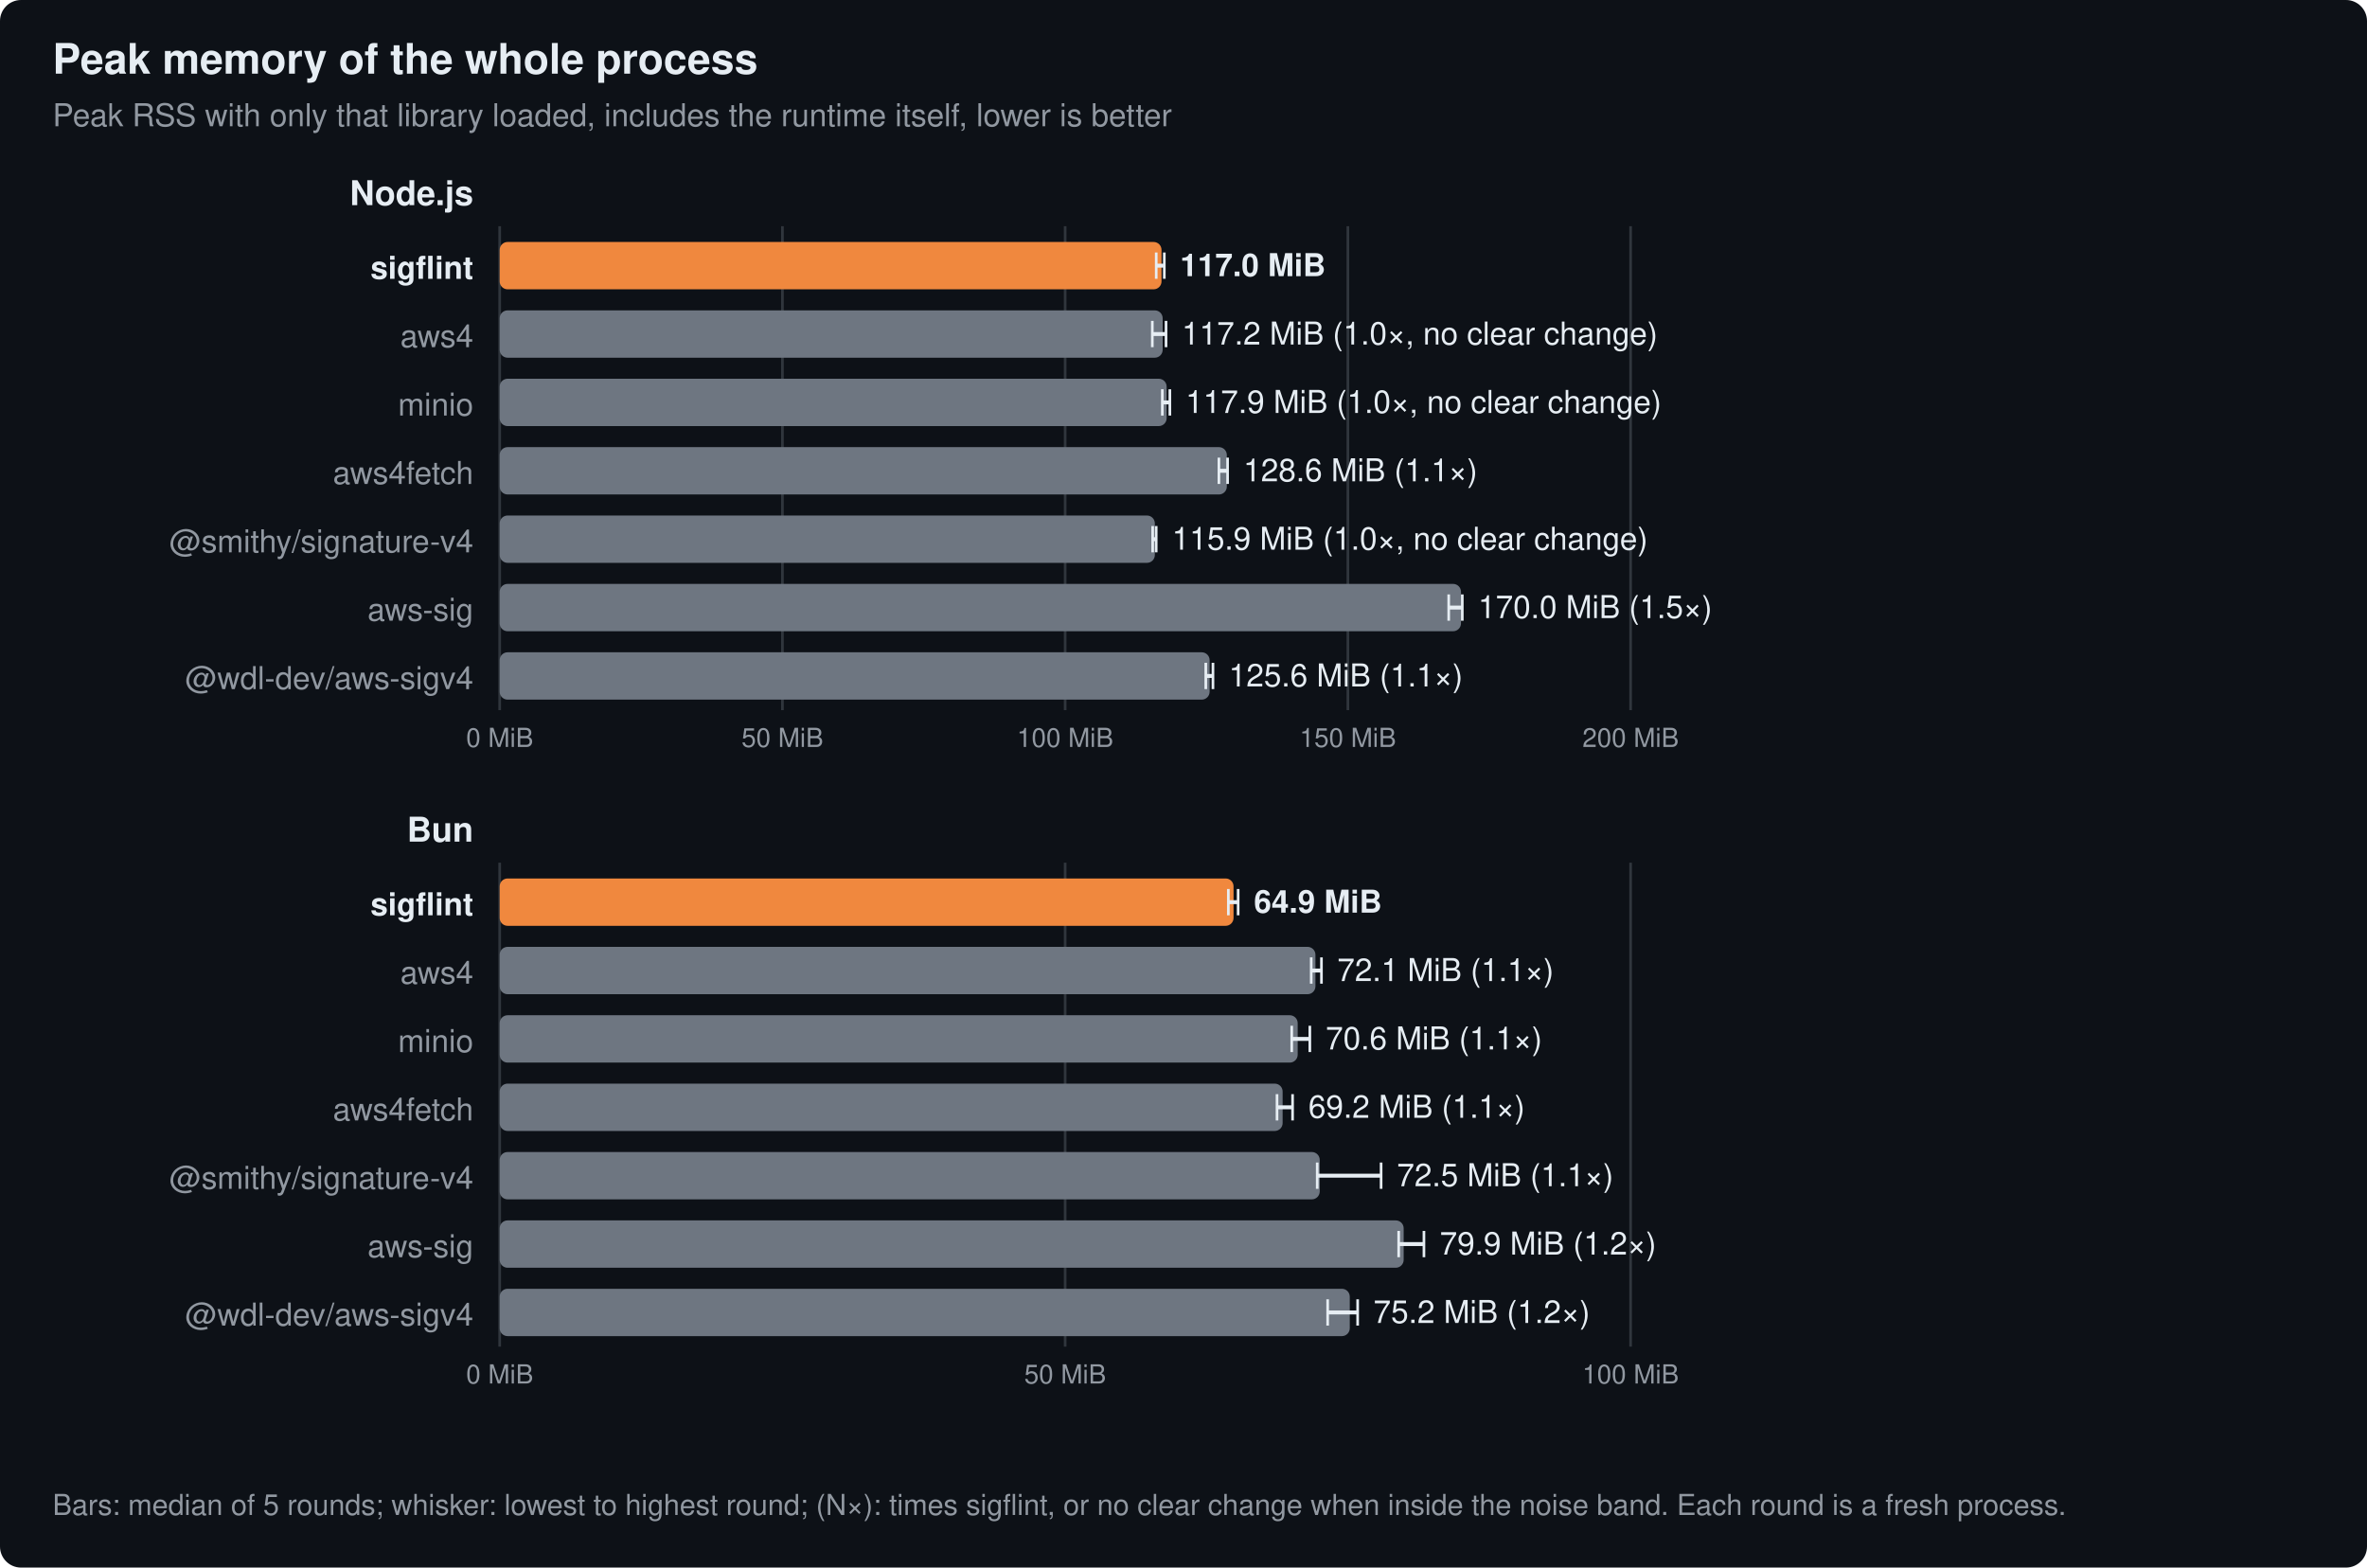
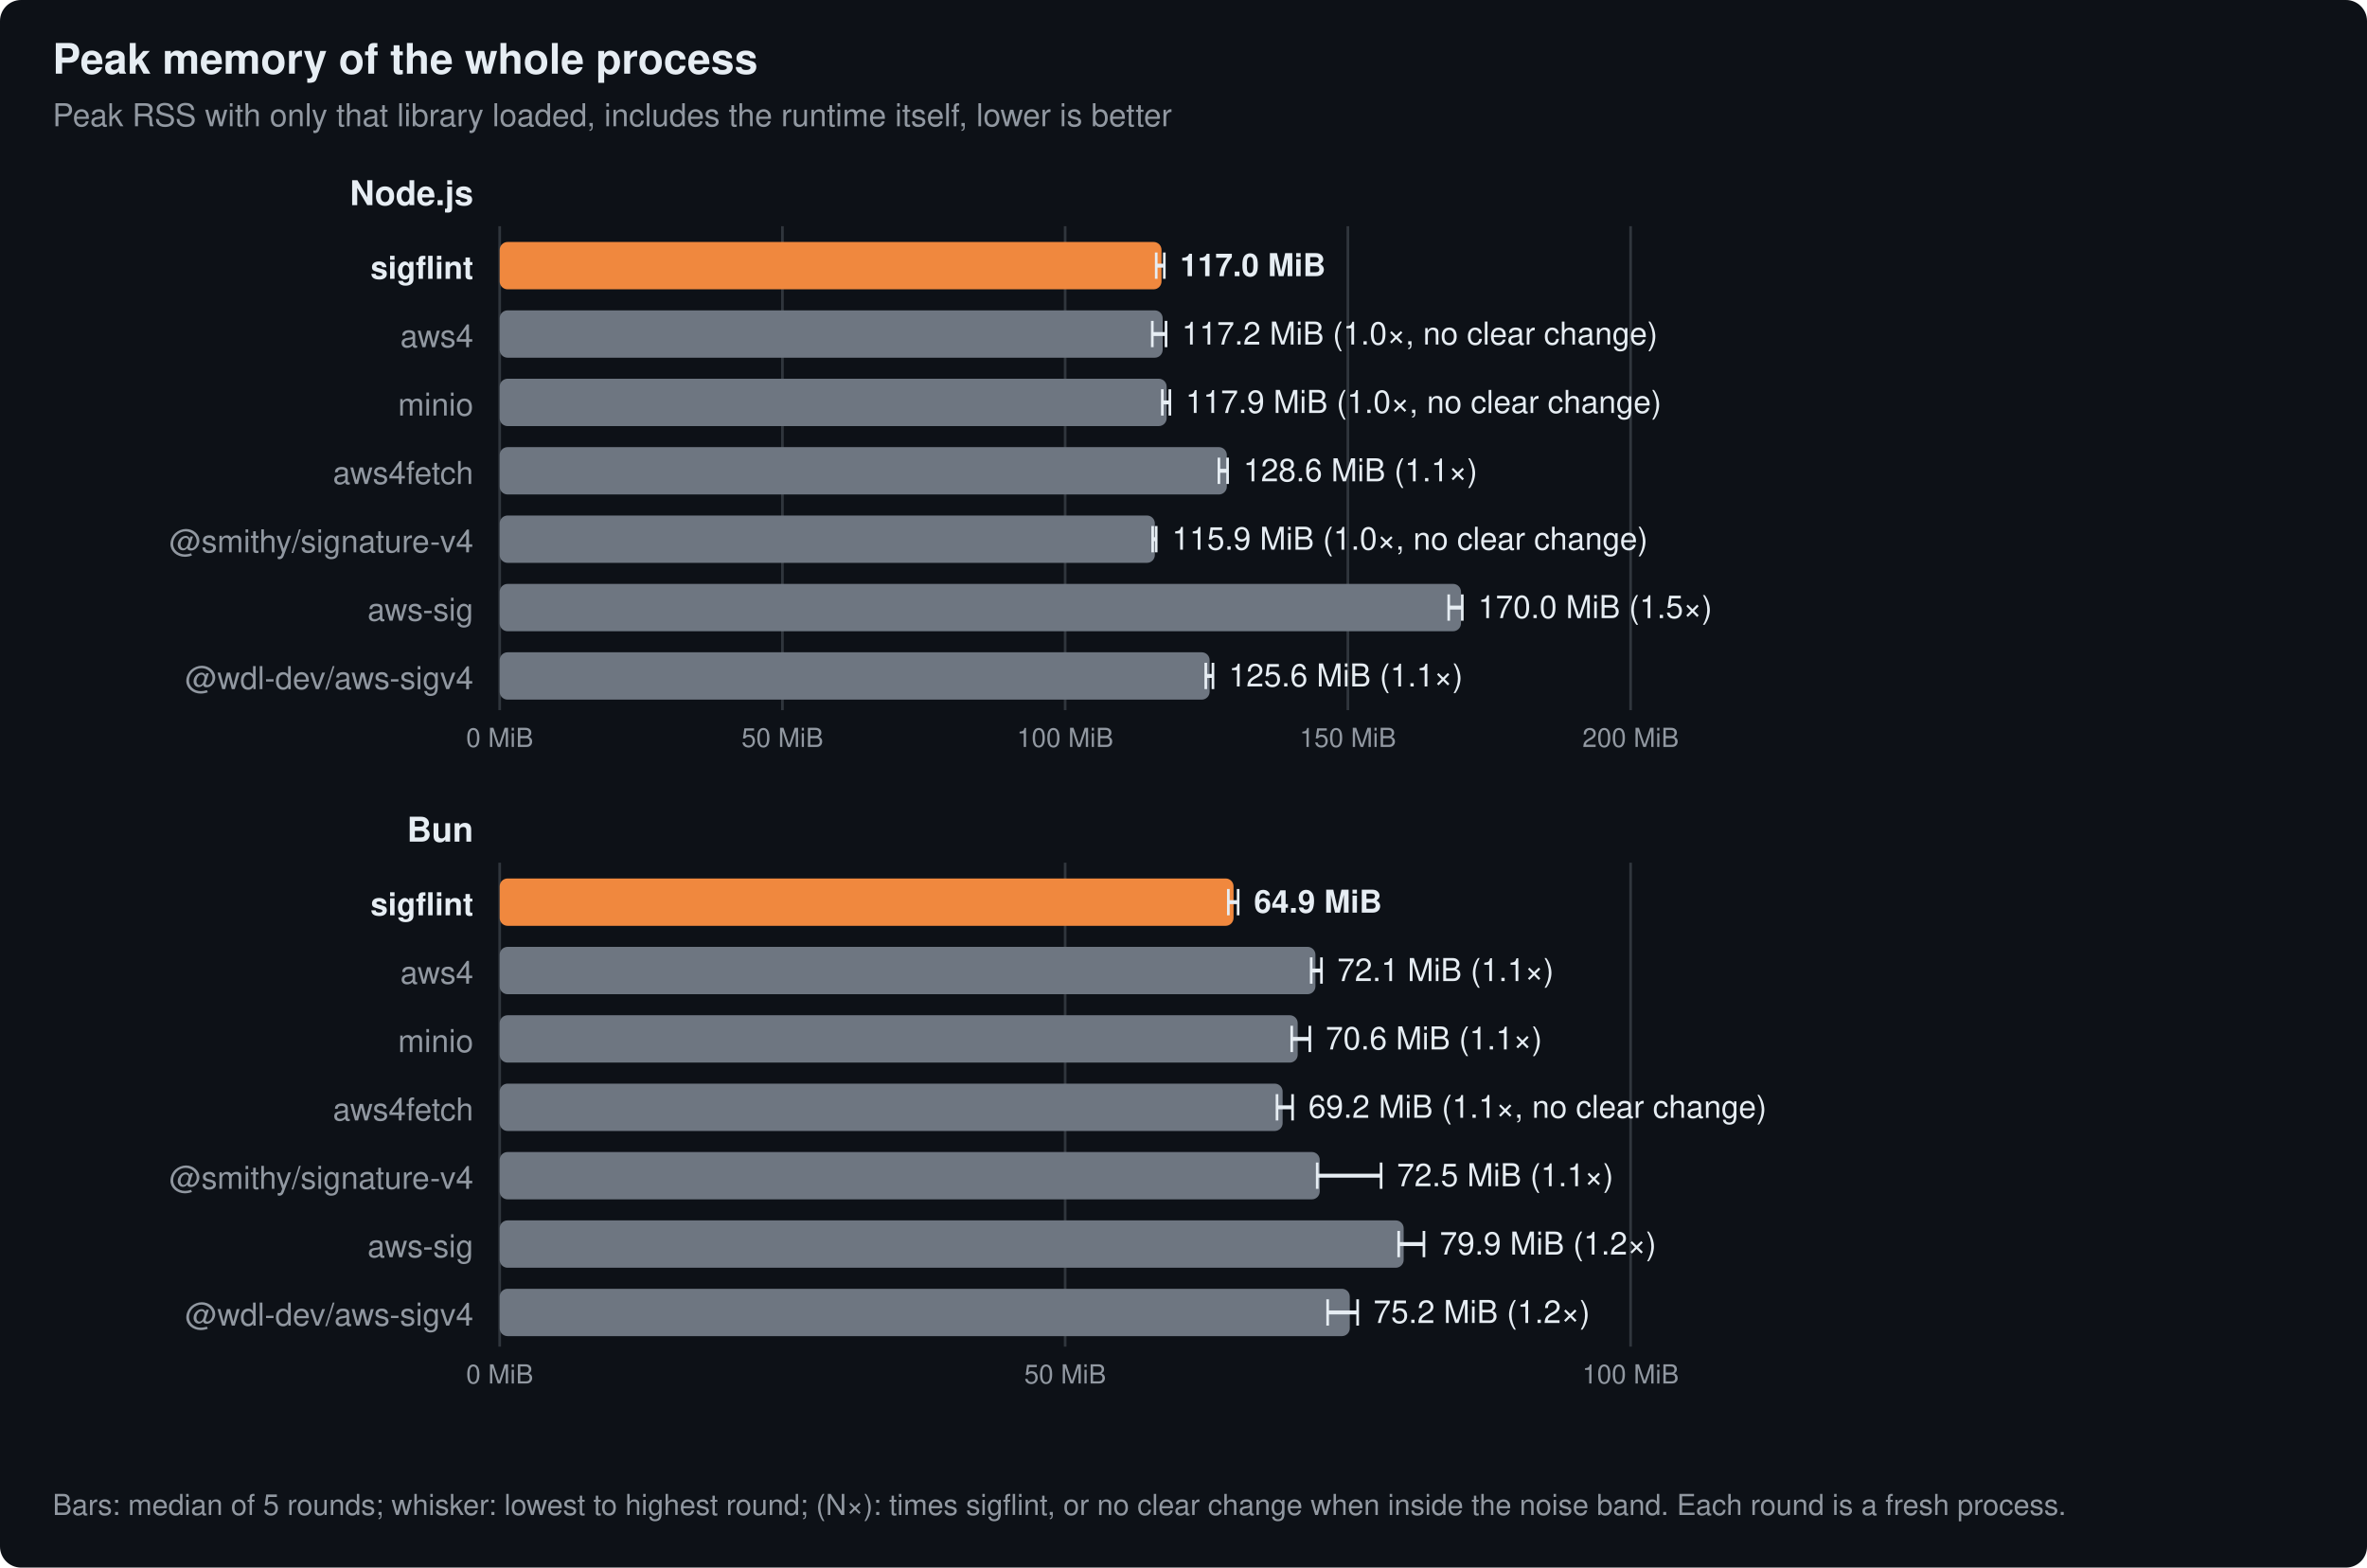
<svg xmlns="http://www.w3.org/2000/svg" width="900" height="596" viewBox="0 0 900 596" role="img" aria-labelledby="t" font-family="-apple-system,BlinkMacSystemFont,'Segoe UI',Helvetica,Arial,sans-serif">
  <rect width="900" height="596" rx="8" fill="#0d1117" />
  <text x="20" y="28" font-size="16" fill="#e6edf3" text-anchor="start" font-weight="600">Peak memory of the whole process</text>
  <text x="20" y="48" font-size="12" fill="#9198a1" text-anchor="start" font-weight="400">Peak RSS with only that library loaded, includes the runtime itself, lower is better</text>
  <text x="180" y="78" font-size="13" fill="#e6edf3" text-anchor="end" font-weight="700">Node.js</text>
  <line x1="190" y1="86" x2="190" y2="270" stroke="#30363d" />
  <text x="190" y="284" font-size="10" fill="#9198a1" text-anchor="middle" font-weight="400">0 MiB</text>
  <line x1="297.5" y1="86" x2="297.5" y2="270" stroke="#30363d" />
  <text x="297.5" y="284" font-size="10" fill="#9198a1" text-anchor="middle" font-weight="400">50 MiB</text>
  <line x1="405" y1="86" x2="405" y2="270" stroke="#30363d" />
  <text x="405" y="284" font-size="10" fill="#9198a1" text-anchor="middle" font-weight="400">100 MiB</text>
  <line x1="512.5" y1="86" x2="512.5" y2="270" stroke="#30363d" />
  <text x="512.5" y="284" font-size="10" fill="#9198a1" text-anchor="middle" font-weight="400">150 MiB</text>
  <line x1="620" y1="86" x2="620" y2="270" stroke="#30363d" />
  <text x="620" y="284" font-size="10" fill="#9198a1" text-anchor="middle" font-weight="400">200 MiB</text>
  <text x="180" y="106" font-size="12" fill="#e6edf3" text-anchor="end" font-weight="700">sigflint</text>
  <rect x="190" y="92" width="251.642" height="18" rx="3" fill="#f0883e" />
  <line x1="439.627" y1="101" x2="442.701" y2="101" stroke="#e6edf3" stroke-width="1.5" />
  <line x1="439.627" y1="96" x2="439.627" y2="106" stroke="#e6edf3" />
  <line x1="442.701" y1="96" x2="442.701" y2="106" stroke="#e6edf3" />
  <text x="448.701" y="105" font-size="12" fill="#e6edf3" text-anchor="start" font-weight="700">117.0 MiB</text>
  <text x="180" y="132" font-size="12" fill="#9198a1" text-anchor="end" font-weight="400">aws4</text>
  <rect x="190" y="118" width="252.079" height="18" rx="3" fill="#6e7681" />
  <line x1="438.14" y1="127" x2="443.356" y2="127" stroke="#e6edf3" stroke-width="1.5" />
  <line x1="438.14" y1="122" x2="438.14" y2="132" stroke="#e6edf3" />
  <line x1="443.356" y1="122" x2="443.356" y2="132" stroke="#e6edf3" />
  <text x="449.356" y="131" font-size="12" fill="#e6edf3" text-anchor="start" font-weight="400">117.2 MiB  (1.0×, no clear change)</text>
  <text x="180" y="158" font-size="12" fill="#9198a1" text-anchor="end" font-weight="400">minio</text>
  <rect x="190" y="144" width="253.591" height="18" rx="3" fill="#6e7681" />
  <line x1="441.945" y1="153" x2="444.809" y2="153" stroke="#e6edf3" stroke-width="1.5" />
  <line x1="441.945" y1="148" x2="441.945" y2="158" stroke="#e6edf3" />
  <line x1="444.809" y1="148" x2="444.809" y2="158" stroke="#e6edf3" />
  <text x="450.809" y="157" font-size="12" fill="#e6edf3" text-anchor="start" font-weight="400">117.9 MiB  (1.0×, no clear change)</text>
  <text x="180" y="184" font-size="12" fill="#9198a1" text-anchor="end" font-weight="400">aws4fetch</text>
  <rect x="190" y="170" width="276.477" height="18" rx="3" fill="#6e7681" />
  <line x1="463.462" y1="179" x2="466.762" y2="179" stroke="#e6edf3" stroke-width="1.5" />
  <line x1="463.462" y1="174" x2="463.462" y2="184" stroke="#e6edf3" />
  <line x1="466.762" y1="174" x2="466.762" y2="184" stroke="#e6edf3" />
  <text x="472.762" y="183" font-size="12" fill="#e6edf3" text-anchor="start" font-weight="400">128.6 MiB  (1.1×)</text>
  <text x="180" y="210" font-size="12" fill="#9198a1" text-anchor="end" font-weight="400">@smithy/signature-v4</text>
  <rect x="190" y="196" width="249.106" height="18" rx="3" fill="#6e7681" />
  <line x1="438.275" y1="205" x2="439.618" y2="205" stroke="#e6edf3" stroke-width="1.5" />
  <line x1="438.275" y1="200" x2="438.275" y2="210" stroke="#e6edf3" />
  <line x1="439.618" y1="200" x2="439.618" y2="210" stroke="#e6edf3" />
  <text x="445.618" y="209" font-size="12" fill="#e6edf3" text-anchor="start" font-weight="400">115.9 MiB  (1.0×, no clear change)</text>
  <text x="180" y="236" font-size="12" fill="#9198a1" text-anchor="end" font-weight="400">aws-sig</text>
  <rect x="190" y="222" width="365.508" height="18" rx="3" fill="#6e7681" />
  <line x1="550.839" y1="231" x2="556.004" y2="231" stroke="#e6edf3" stroke-width="1.5" />
  <line x1="550.839" y1="226" x2="550.839" y2="236" stroke="#e6edf3" />
  <line x1="556.004" y1="226" x2="556.004" y2="236" stroke="#e6edf3" />
  <text x="562.004" y="235" font-size="12" fill="#e6edf3" text-anchor="start" font-weight="400">170.0 MiB  (1.5×)</text>
  <text x="180" y="262" font-size="12" fill="#9198a1" text-anchor="end" font-weight="400">@wdl-dev/aws-sigv4</text>
  <rect x="190" y="248" width="269.934" height="18" rx="3" fill="#6e7681" />
  <line x1="458.473" y1="257" x2="461.202" y2="257" stroke="#e6edf3" stroke-width="1.5" />
  <line x1="458.473" y1="252" x2="458.473" y2="262" stroke="#e6edf3" />
  <line x1="461.202" y1="252" x2="461.202" y2="262" stroke="#e6edf3" />
  <text x="467.202" y="261" font-size="12" fill="#e6edf3" text-anchor="start" font-weight="400">125.6 MiB  (1.1×)</text>
  <text x="180" y="320" font-size="13" fill="#e6edf3" text-anchor="end" font-weight="700">Bun</text>
  <line x1="190" y1="328" x2="190" y2="512" stroke="#30363d" />
  <text x="190" y="526" font-size="10" fill="#9198a1" text-anchor="middle" font-weight="400">0 MiB</text>
  <line x1="405" y1="328" x2="405" y2="512" stroke="#30363d" />
  <text x="405" y="526" font-size="10" fill="#9198a1" text-anchor="middle" font-weight="400">50 MiB</text>
  <line x1="620" y1="328" x2="620" y2="512" stroke="#30363d" />
  <text x="620" y="526" font-size="10" fill="#9198a1" text-anchor="middle" font-weight="400">100 MiB</text>
  <text x="180" y="348" font-size="12" fill="#e6edf3" text-anchor="end" font-weight="700">sigflint</text>
  <rect x="190" y="334" width="279.03" height="18" rx="3" fill="#f0883e" />
  <line x1="467.048" y1="343" x2="470.777" y2="343" stroke="#e6edf3" stroke-width="1.5" />
  <line x1="467.048" y1="338" x2="467.048" y2="348" stroke="#e6edf3" />
  <line x1="470.777" y1="338" x2="470.777" y2="348" stroke="#e6edf3" />
  <text x="476.777" y="347" font-size="12" fill="#e6edf3" text-anchor="start" font-weight="700">64.9 MiB</text>
  <text x="180" y="374" font-size="12" fill="#9198a1" text-anchor="end" font-weight="400">aws4</text>
  <rect x="190" y="360" width="310.171" height="18" rx="3" fill="#6e7681" />
  <line x1="498.559" y1="369" x2="502.455" y2="369" stroke="#e6edf3" stroke-width="1.5" />
  <line x1="498.559" y1="364" x2="498.559" y2="374" stroke="#e6edf3" />
  <line x1="502.455" y1="364" x2="502.455" y2="374" stroke="#e6edf3" />
  <text x="508.455" y="373" font-size="12" fill="#e6edf3" text-anchor="start" font-weight="400">72.1 MiB  (1.1×)</text>
  <text x="180" y="400" font-size="12" fill="#9198a1" text-anchor="end" font-weight="400">minio</text>
  <rect x="190" y="386" width="303.419" height="18" rx="3" fill="#6e7681" />
  <line x1="491.151" y1="395" x2="498.038" y2="395" stroke="#e6edf3" stroke-width="1.5" />
  <line x1="491.151" y1="390" x2="491.151" y2="400" stroke="#e6edf3" />
  <line x1="498.038" y1="390" x2="498.038" y2="400" stroke="#e6edf3" />
  <text x="504.038" y="399" font-size="12" fill="#e6edf3" text-anchor="start" font-weight="400">70.6 MiB  (1.1×)</text>
  <text x="180" y="426" font-size="12" fill="#9198a1" text-anchor="end" font-weight="400">aws4fetch</text>
  <rect x="190" y="412" width="297.691" height="18" rx="3" fill="#6e7681" />
  <line x1="485.558" y1="421" x2="491.47" y2="421" stroke="#e6edf3" stroke-width="1.5" />
  <line x1="485.558" y1="416" x2="485.558" y2="426" stroke="#e6edf3" />
  <line x1="491.47" y1="416" x2="491.47" y2="426" stroke="#e6edf3" />
-   <text x="497.47" y="425" font-size="12" fill="#e6edf3" text-anchor="start" font-weight="400">69.2 MiB  (1.1×)</text>
+   <text x="497.47" y="425" font-size="12" fill="#e6edf3" text-anchor="start" font-weight="400">69.2 MiB  (1.1×, no clear change)</text>
  <text x="180" y="452" font-size="12" fill="#9198a1" text-anchor="end" font-weight="400">@smithy/signature-v4</text>
  <rect x="190" y="438" width="311.8" height="18" rx="3" fill="#6e7681" />
  <line x1="500.843" y1="447" x2="525.131" y2="447" stroke="#e6edf3" stroke-width="1.5" />
  <line x1="500.843" y1="442" x2="500.843" y2="452" stroke="#e6edf3" />
  <line x1="525.131" y1="442" x2="525.131" y2="452" stroke="#e6edf3" />
  <text x="531.131" y="451" font-size="12" fill="#e6edf3" text-anchor="start" font-weight="400">72.5 MiB  (1.1×)</text>
  <text x="180" y="478" font-size="12" fill="#9198a1" text-anchor="end" font-weight="400">aws-sig</text>
  <rect x="190" y="464" width="343.714" height="18" rx="3" fill="#6e7681" />
  <line x1="531.816" y1="473" x2="541.424" y2="473" stroke="#e6edf3" stroke-width="1.5" />
  <line x1="531.816" y1="468" x2="531.816" y2="478" stroke="#e6edf3" />
  <line x1="541.424" y1="468" x2="541.424" y2="478" stroke="#e6edf3" />
  <text x="547.424" y="477" font-size="12" fill="#e6edf3" text-anchor="start" font-weight="400">79.9 MiB  (1.2×)</text>
  <text x="180" y="504" font-size="12" fill="#9198a1" text-anchor="end" font-weight="400">@wdl-dev/aws-sigv4</text>
  <rect x="190" y="490" width="323.222" height="18" rx="3" fill="#6e7681" />
  <line x1="504.807" y1="499" x2="516.212" y2="499" stroke="#e6edf3" stroke-width="1.5" />
  <line x1="504.807" y1="494" x2="504.807" y2="504" stroke="#e6edf3" />
  <line x1="516.212" y1="494" x2="516.212" y2="504" stroke="#e6edf3" />
  <text x="522.212" y="503" font-size="12" fill="#e6edf3" text-anchor="start" font-weight="400">75.2 MiB  (1.2×)</text>
  <text x="20" y="576" font-size="11" fill="#9198a1" text-anchor="start" font-weight="400">Bars: median of 5 rounds; whisker: lowest to highest round; (N×): times sigflint, or no clear change when inside the noise band. Each round is a fresh process.</text>
</svg>
